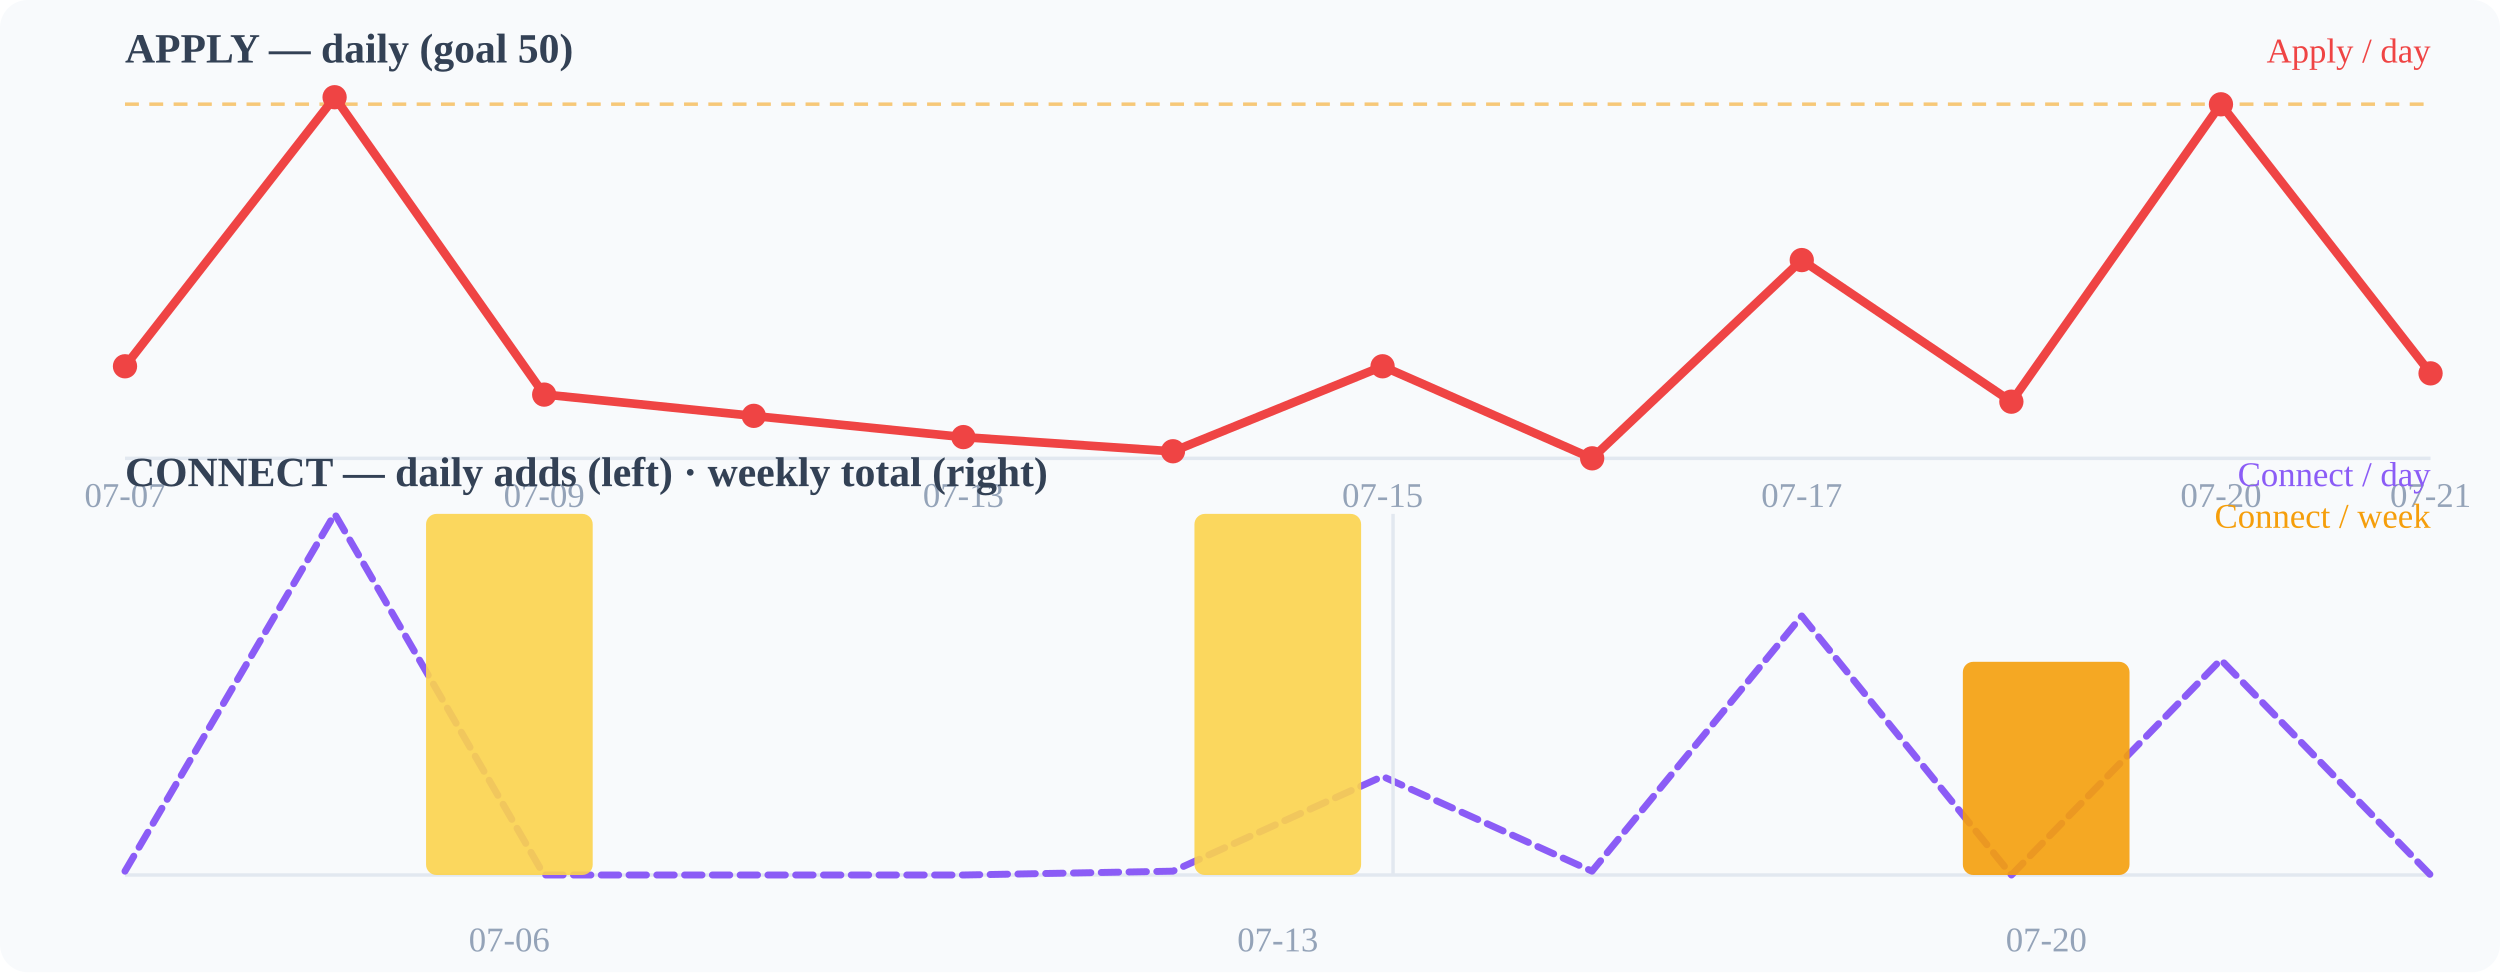
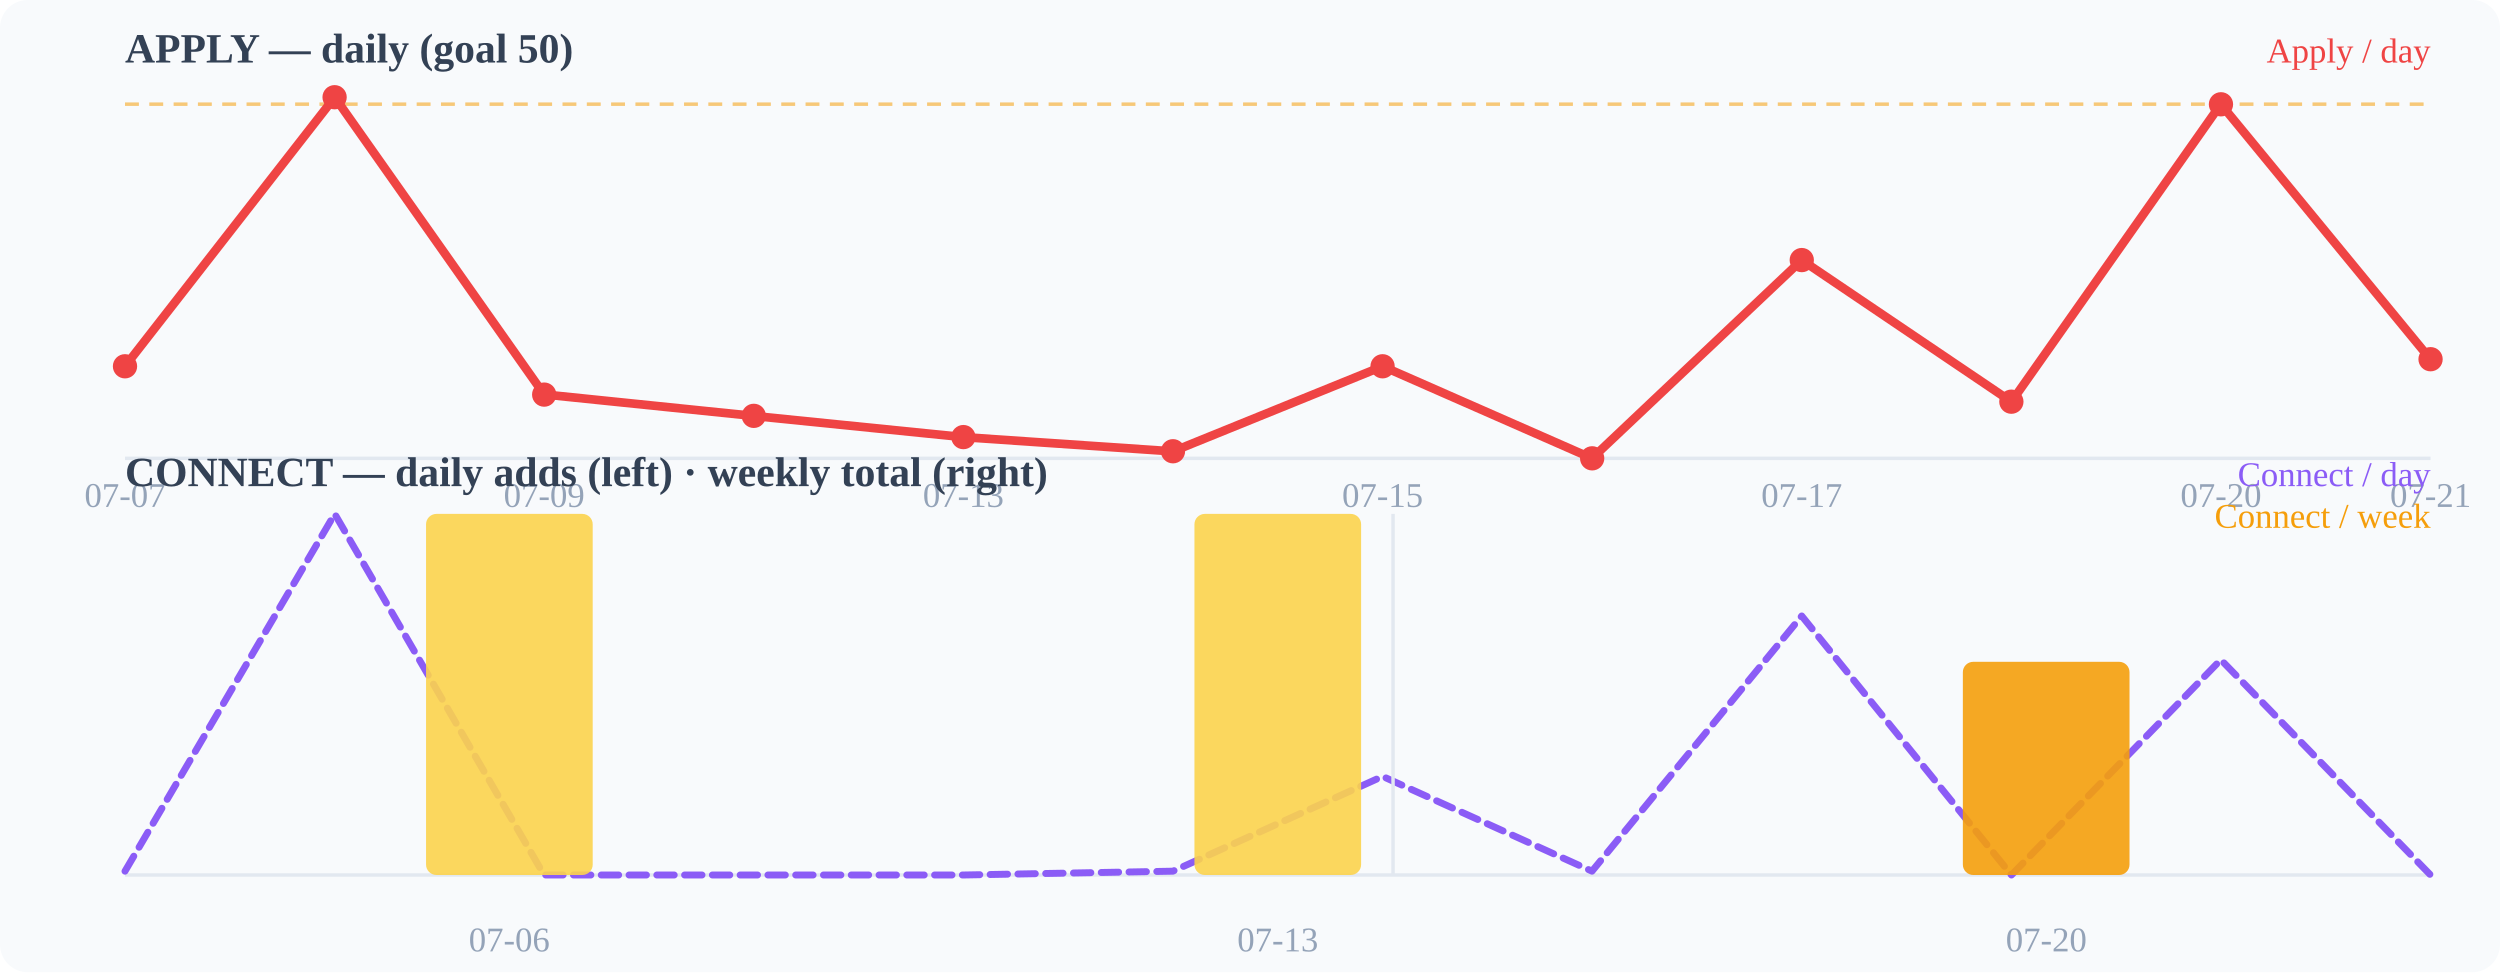
<svg xmlns="http://www.w3.org/2000/svg" width="720" height="280" viewBox="0 0 720 280">
  <rect width="720" height="280" fill="#f8fafc" rx="8" />
  <text x="36" y="18" font-size="12" font-weight="600" fill="#334155">APPLY — daily (goal 50)</text>
  <line x1="36" y1="132" x2="700" y2="132" stroke="#e2e8f0" stroke-width="1" />
  <line x1="36" y1="30.0" x2="700" y2="30.0" stroke="#f59e0b" stroke-width="1" stroke-dasharray="4 3" opacity="0.55" />
-   <polyline points="36.0,105.5 96.4,28.0 156.7,113.6 217.1,119.8 277.5,125.9 337.8,130.0 398.2,105.5 458.5,132.0 518.9,74.9 579.3,115.7 639.6,30.0 700.0,107.5" fill="none" stroke="#ef4444" stroke-width="2.5" stroke-linecap="round" stroke-linejoin="round" />
+   <polyline points="36.0,105.5 96.4,28.0 156.7,113.6 217.1,119.8 277.5,125.9 337.8,130.0 398.2,105.5 458.5,132.0 518.9,74.9 579.3,115.7 639.6,30.0 700.0,103.5" fill="none" stroke="#ef4444" stroke-width="2.5" stroke-linecap="round" stroke-linejoin="round" />
  <circle cx="36" cy="105.49" r="3.5" fill="#ef4444" />
  <circle cx="96.364" cy="28" r="3.5" fill="#ef4444" />
  <circle cx="156.727" cy="113.647" r="3.5" fill="#ef4444" />
  <circle cx="217.091" cy="119.765" r="3.5" fill="#ef4444" />
  <circle cx="277.455" cy="125.882" r="3.5" fill="#ef4444" />
  <circle cx="337.818" cy="129.961" r="3.5" fill="#ef4444" />
  <circle cx="398.182" cy="105.49" r="3.5" fill="#ef4444" />
  <circle cx="458.545" cy="132" r="3.5" fill="#ef4444" />
  <circle cx="518.909" cy="74.902" r="3.5" fill="#ef4444" />
  <circle cx="579.273" cy="115.686" r="3.5" fill="#ef4444" />
  <circle cx="639.636" cy="30.039" r="3.5" fill="#ef4444" />
-   <circle cx="700" cy="107.529" r="3.5" fill="#ef4444" />
+   <circle cx="700" cy="103.451" r="3.5" fill="#ef4444" />
  <text x="36" y="146" font-size="10" fill="#94a3b8" text-anchor="middle">07-07</text>
  <text x="156.727" y="146" font-size="10" fill="#94a3b8" text-anchor="middle">07-09</text>
  <text x="277.455" y="146" font-size="10" fill="#94a3b8" text-anchor="middle">07-13</text>
  <text x="398.182" y="146" font-size="10" fill="#94a3b8" text-anchor="middle">07-15</text>
  <text x="518.909" y="146" font-size="10" fill="#94a3b8" text-anchor="middle">07-17</text>
  <text x="639.636" y="146" font-size="10" fill="#94a3b8" text-anchor="middle">07-20</text>
  <text x="700" y="146" font-size="10" fill="#94a3b8" text-anchor="middle">07-21</text>
  <text x="36" y="140" font-size="12" font-weight="600" fill="#334155">CONNECT — daily adds (left) · weekly total (right)</text>
  <line x1="36" y1="252" x2="700" y2="252" stroke="#e2e8f0" stroke-width="1" />
  <polyline points="36.0,250.9 96.4,148.0 156.7,252.0 217.1,252.0 277.5,252.0 337.8,250.9 398.2,223.6 458.5,250.9 518.9,177.4 579.3,252.0 639.6,190.0 700.0,252.0" fill="none" stroke="#8b5cf6" stroke-width="2" stroke-linecap="round" stroke-linejoin="round" stroke-dasharray="5 3" />
  <rect x="122.7" y="148.0" width="48" height="104.0" rx="3" fill="#fcd34d" opacity="0.9" />
  <rect x="344.0" y="148.0" width="48" height="104.0" rx="3" fill="#fcd34d" opacity="0.9" />
  <rect x="565.3" y="190.6" width="48" height="61.4" rx="3" fill="#f59e0b" opacity="0.9" />
  <line x1="401.2" y1="148" x2="401.2" y2="252" stroke="#e2e8f0" stroke-width="1" />
  <text x="146.667" y="274" font-size="10" fill="#94a3b8" text-anchor="middle">07-06</text>
  <text x="368" y="274" font-size="10" fill="#94a3b8" text-anchor="middle">07-13</text>
  <text x="589.333" y="274" font-size="10" fill="#94a3b8" text-anchor="middle">07-20</text>
  <text x="700" y="18" font-size="10" fill="#ef4444" text-anchor="end">Apply / day</text>
  <text x="700" y="140" font-size="10" fill="#8b5cf6" text-anchor="end">Connect / day</text>
  <text x="700" y="152" font-size="10" fill="#f59e0b" text-anchor="end">Connect / week</text>
</svg>
